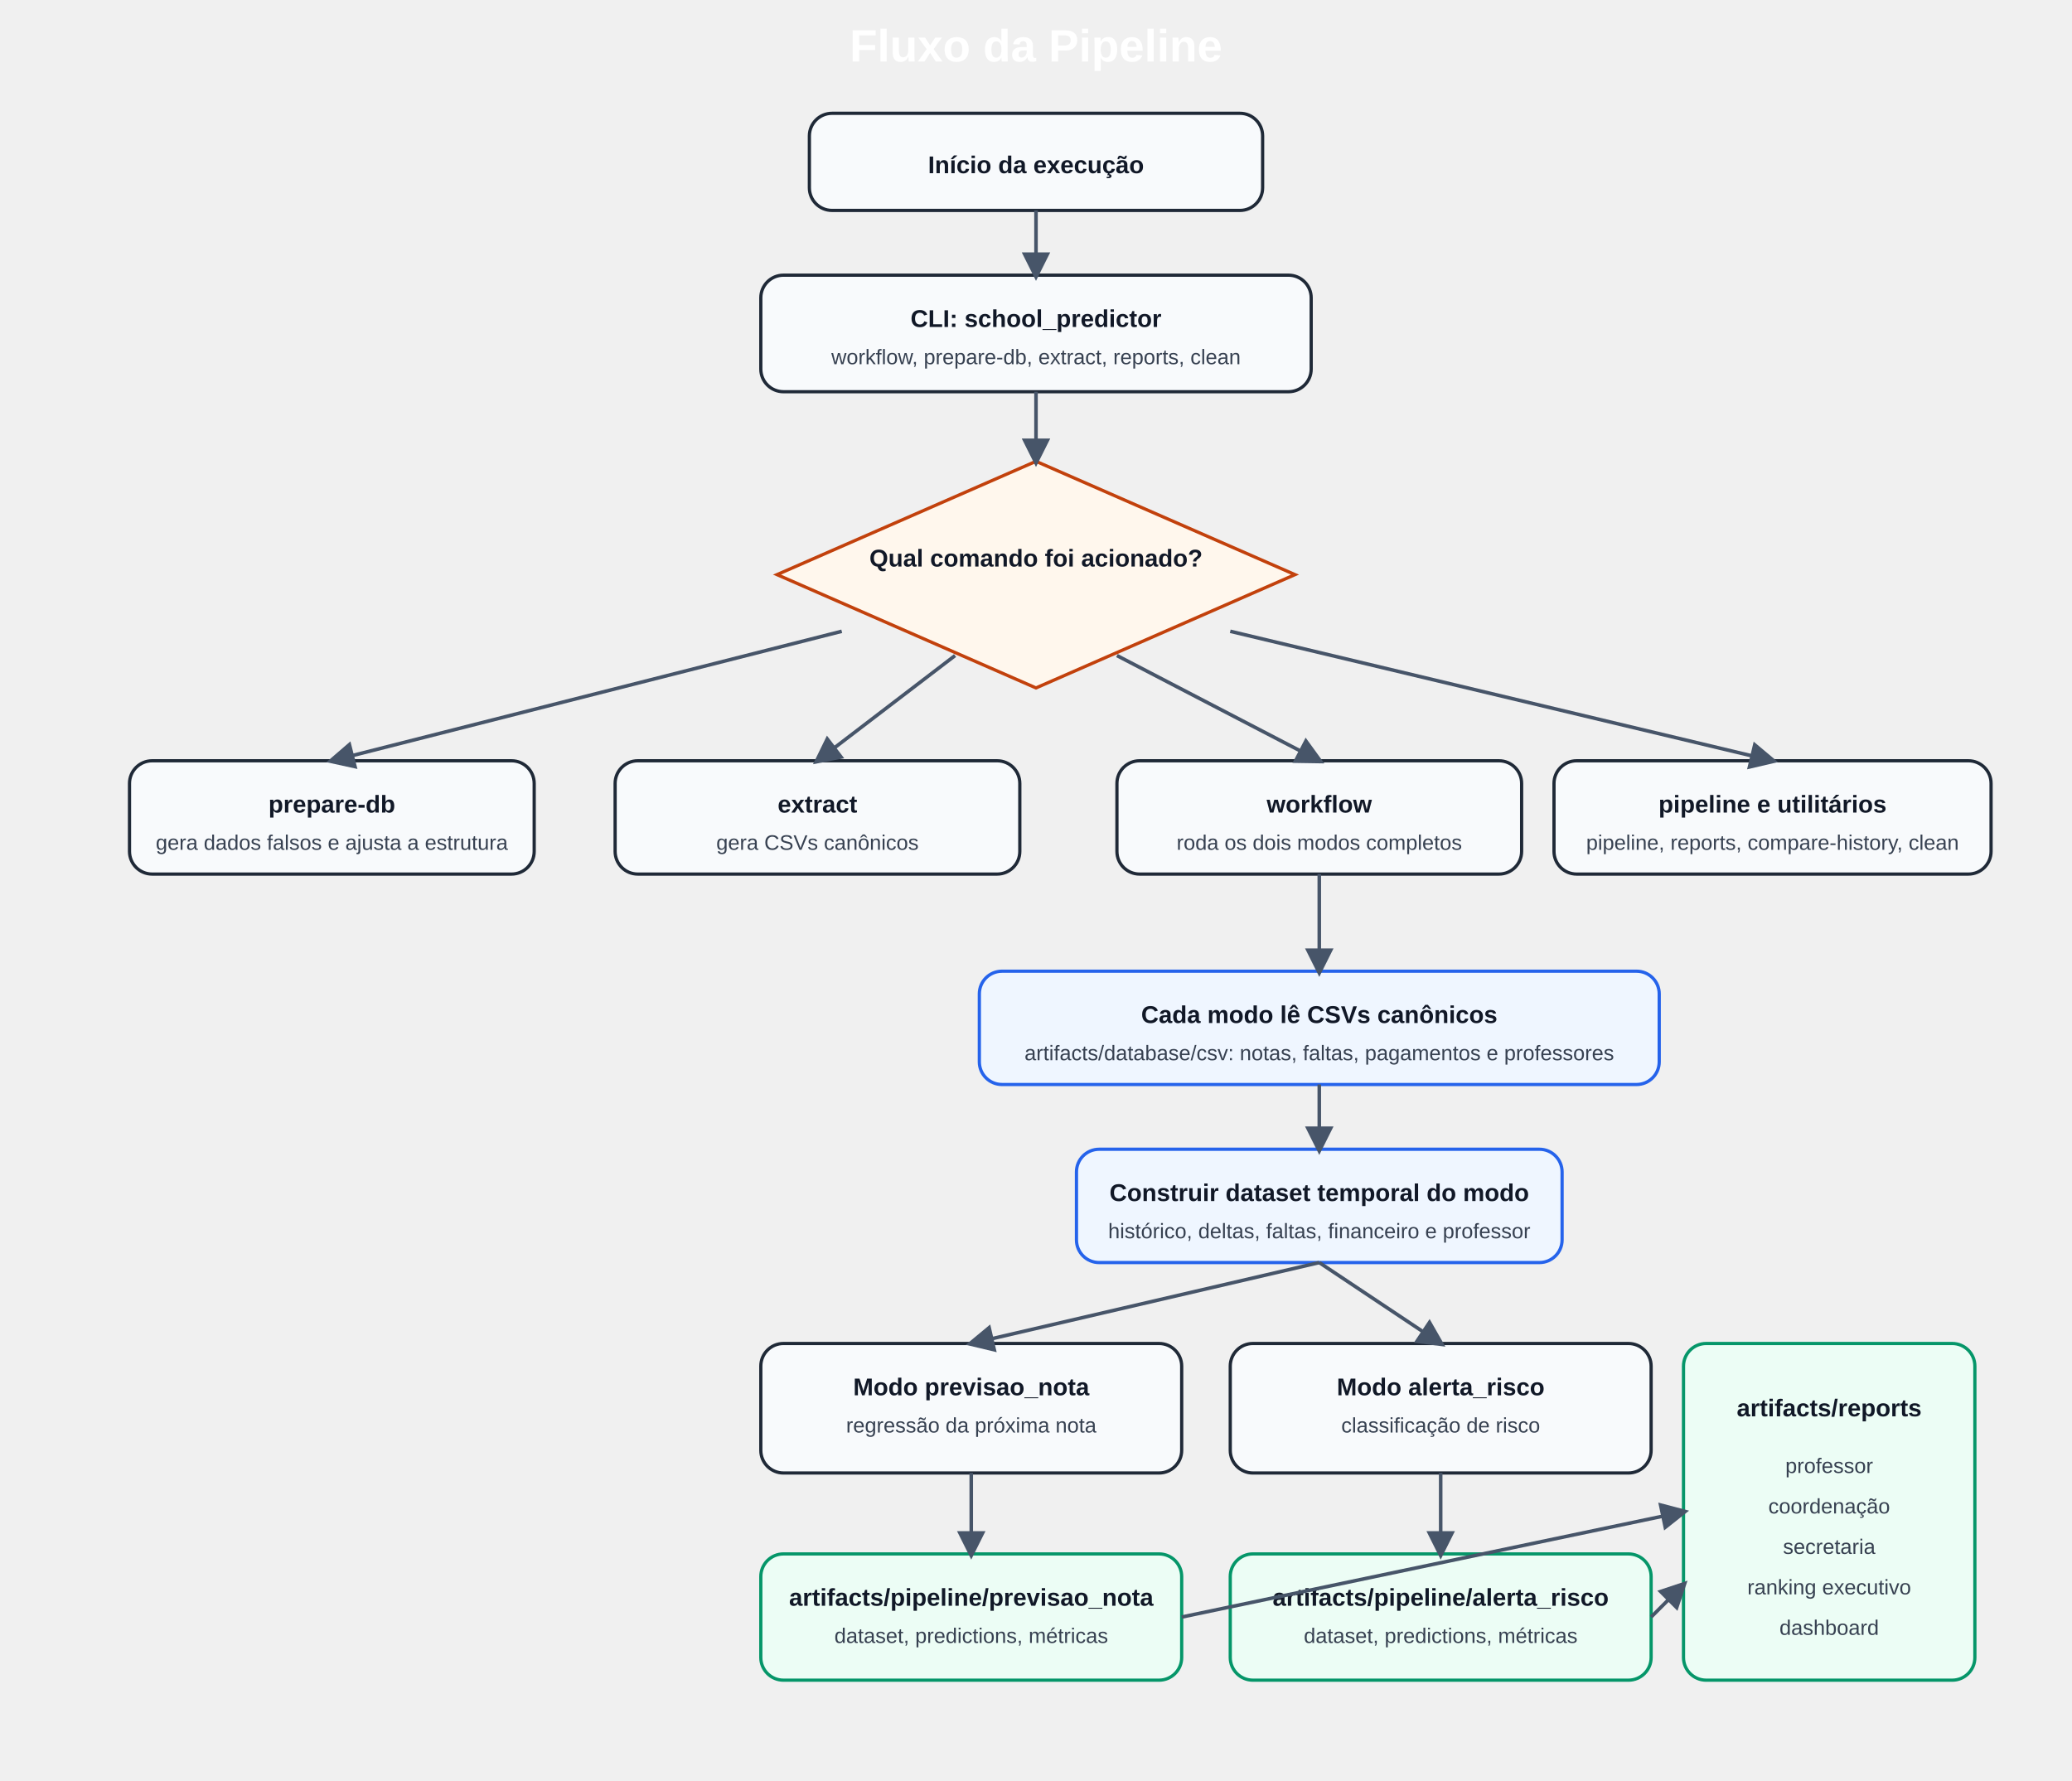
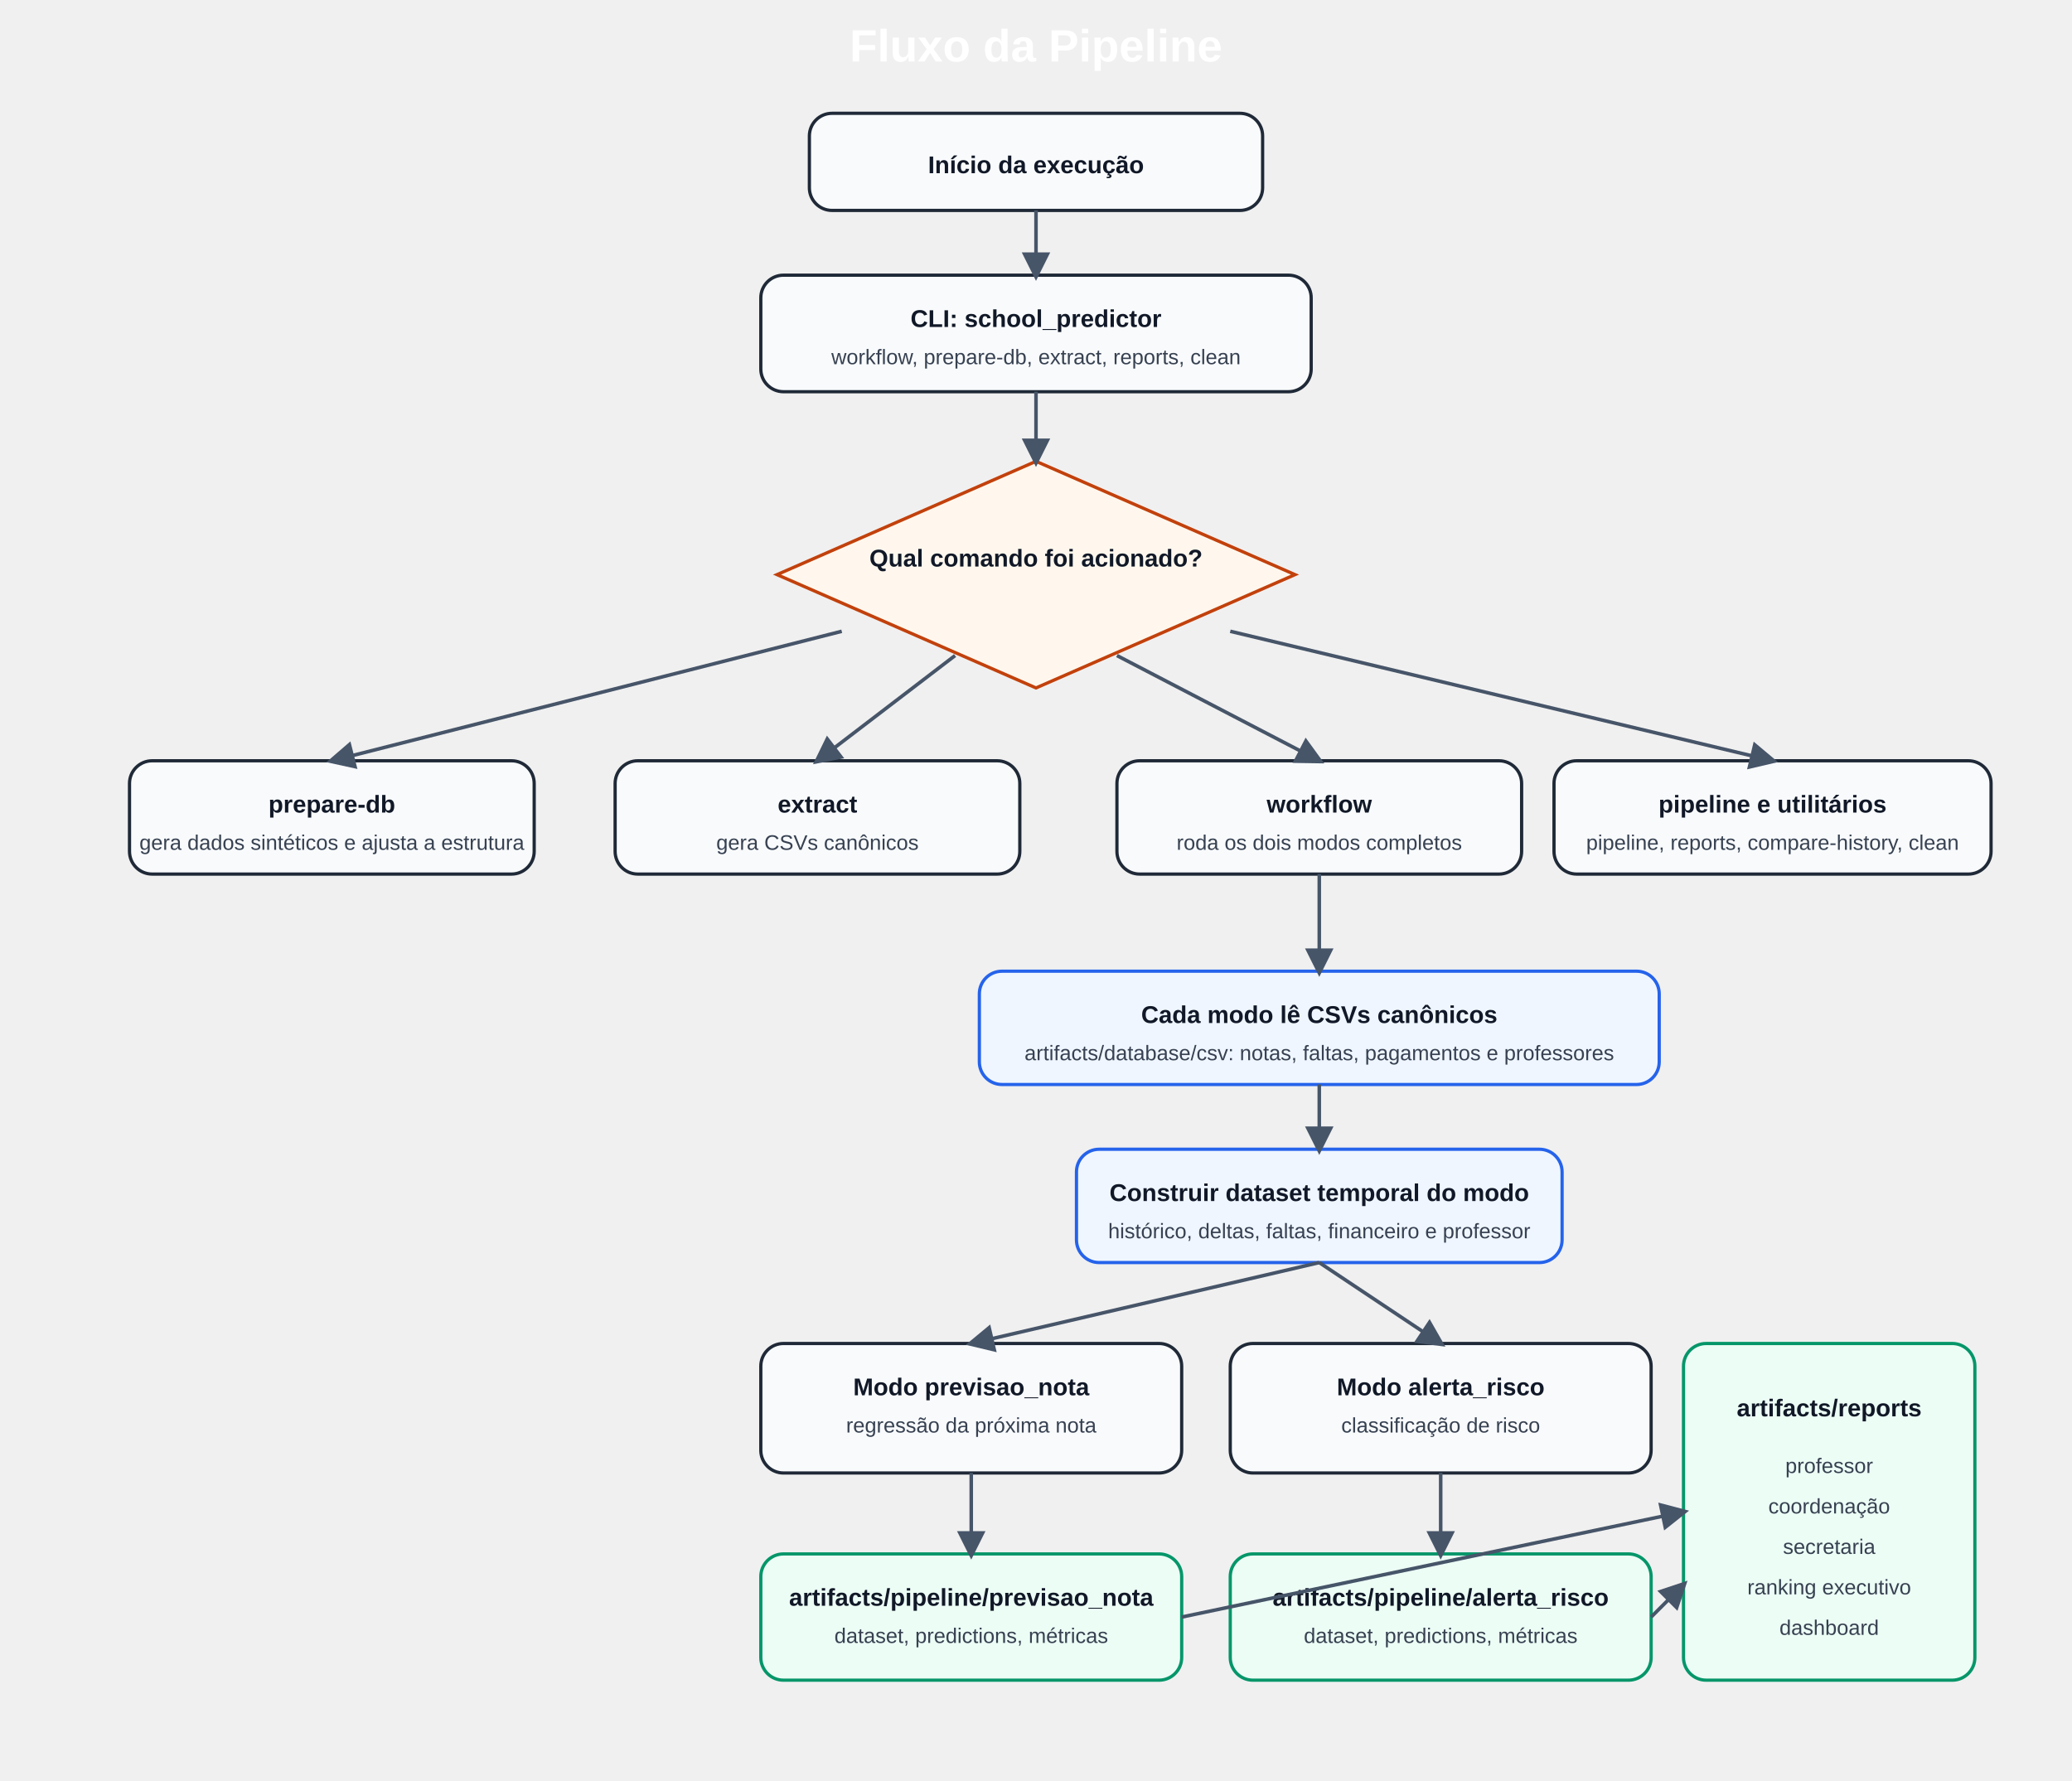
<svg xmlns="http://www.w3.org/2000/svg" width="1280" height="1100" viewBox="0 0 1280 1100">
  <style>
    .title { font: 700 28px Arial, sans-serif; fill: #ffffff; }
    .label { font: 600 15px Arial, sans-serif; fill: #111827; }
    .small { font: 500 13px Arial, sans-serif; fill: #374151; }
    .box { fill: #f8fafc; stroke: #1f2937; stroke-width: 2; rx: 14; }
    .decision { fill: #fff7ed; stroke: #c2410c; stroke-width: 2; }
    .data { fill: #eff6ff; stroke: #2563eb; stroke-width: 2; rx: 14; }
    .result { fill: #ecfdf5; stroke: #059669; stroke-width: 2; rx: 14; }
    .arrow { stroke: #475569; stroke-width: 2.2; fill: none; marker-end: url(#arrow); }
  </style>
  <defs>
    <marker id="arrow" viewBox="0 0 10 10" refX="8" refY="5" markerWidth="8" markerHeight="8" orient="auto-start-reverse">
      <path d="M 0 0 L 10 5 L 0 10 z" fill="#475569" />
    </marker>
  </defs>
  <text x="640" y="38" text-anchor="middle" class="title">Fluxo da Pipeline</text>
  <rect x="500" y="70" width="280" height="60" class="box" />
  <text x="640" y="107" text-anchor="middle" class="label">Início da execução</text>
  <rect x="470" y="170" width="340" height="72" class="box" />
  <text x="640" y="202" text-anchor="middle" class="label">CLI: school_predictor</text>
  <text x="640" y="225" text-anchor="middle" class="small">workflow, prepare-db, extract, reports, clean</text>
  <polygon points="640,285 800,355 640,425 480,355" class="decision" />
  <text x="640" y="350" text-anchor="middle" class="label">Qual comando foi acionado?</text>
  <rect x="80" y="470" width="250" height="70" class="box" />
  <text x="205" y="502" text-anchor="middle" class="label">prepare-db</text>
-   <text x="205" y="525" text-anchor="middle" class="small">gera dados falsos e ajusta a estrutura</text>
+   <text x="205" y="525" text-anchor="middle" class="small">gera dados sintéticos e ajusta a estrutura</text>
  <rect x="380" y="470" width="250" height="70" class="box" />
  <text x="505" y="502" text-anchor="middle" class="label">extract</text>
  <text x="505" y="525" text-anchor="middle" class="small">gera CSVs canônicos</text>
  <rect x="690" y="470" width="250" height="70" class="box" />
  <text x="815" y="502" text-anchor="middle" class="label">workflow</text>
  <text x="815" y="525" text-anchor="middle" class="small">roda os dois modos completos</text>
  <rect x="960" y="470" width="270" height="70" class="box" />
  <text x="1095" y="502" text-anchor="middle" class="label">pipeline e utilitários</text>
  <text x="1095" y="525" text-anchor="middle" class="small">pipeline, reports, compare-history, clean</text>
  <rect x="605" y="600" width="420" height="70" class="data" />
  <text x="815" y="632" text-anchor="middle" class="label">Cada modo lê CSVs canônicos</text>
  <text x="815" y="655" text-anchor="middle" class="small">artifacts/database/csv: notas, faltas, pagamentos e professores</text>
  <rect x="665" y="710" width="300" height="70" class="data" />
  <text x="815" y="742" text-anchor="middle" class="label">Construir dataset temporal do modo</text>
  <text x="815" y="765" text-anchor="middle" class="small">histórico, deltas, faltas, financeiro e professor</text>
  <rect x="470" y="830" width="260" height="80" class="box" />
  <text x="600" y="862" text-anchor="middle" class="label">Modo previsao_nota</text>
  <text x="600" y="885" text-anchor="middle" class="small">regressão da próxima nota</text>
  <rect x="760" y="830" width="260" height="80" class="box" />
  <text x="890" y="862" text-anchor="middle" class="label">Modo alerta_risco</text>
  <text x="890" y="885" text-anchor="middle" class="small">classificação de risco</text>
  <rect x="470" y="960" width="260" height="78" class="result" />
  <text x="600" y="992" text-anchor="middle" class="label">artifacts/pipeline/previsao_nota</text>
  <text x="600" y="1015" text-anchor="middle" class="small">dataset, predictions, métricas</text>
  <rect x="760" y="960" width="260" height="78" class="result" />
  <text x="890" y="992" text-anchor="middle" class="label">artifacts/pipeline/alerta_risco</text>
  <text x="890" y="1015" text-anchor="middle" class="small">dataset, predictions, métricas</text>
  <rect x="1040" y="830" width="180" height="208" class="result" />
  <text x="1130" y="875" text-anchor="middle" class="label">artifacts/reports</text>
  <text x="1130" y="910" text-anchor="middle" class="small">professor</text>
  <text x="1130" y="935" text-anchor="middle" class="small">coordenação</text>
  <text x="1130" y="960" text-anchor="middle" class="small">secretaria</text>
  <text x="1130" y="985" text-anchor="middle" class="small">ranking executivo</text>
  <text x="1130" y="1010" text-anchor="middle" class="small">dashboard</text>
  <path d="M 640 130 L 640 170" class="arrow" />
  <path d="M 640 242 L 640 285" class="arrow" />
  <path d="M 520 390 L 205 470" class="arrow" />
  <path d="M 590 405 L 505 470" class="arrow" />
  <path d="M 690 405 L 815 470" class="arrow" />
  <path d="M 760 390 L 1095 470" class="arrow" />
  <path d="M 815 540 L 815 600" class="arrow" />
  <path d="M 815 670 L 815 710" class="arrow" />
  <path d="M 815 780 L 600 830" class="arrow" />
  <path d="M 815 780 L 890 830" class="arrow" />
  <path d="M 600 910 L 600 960" class="arrow" />
  <path d="M 890 910 L 890 960" class="arrow" />
  <path d="M 730 999 L 1040 934" class="arrow" />
  <path d="M 1020 999 L 1040 979" class="arrow" />
</svg>
